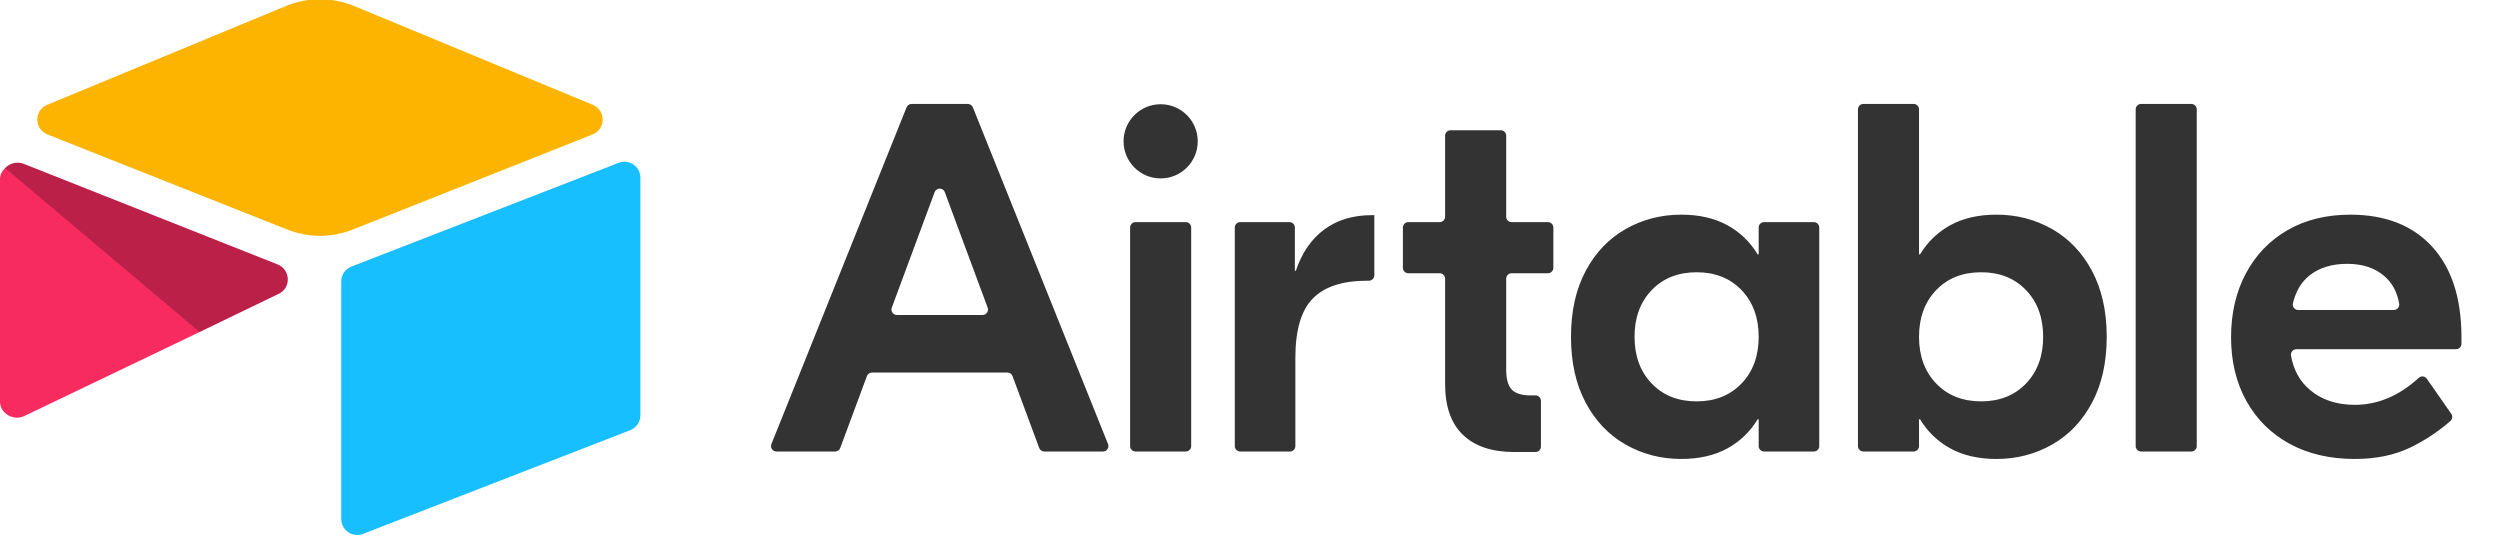
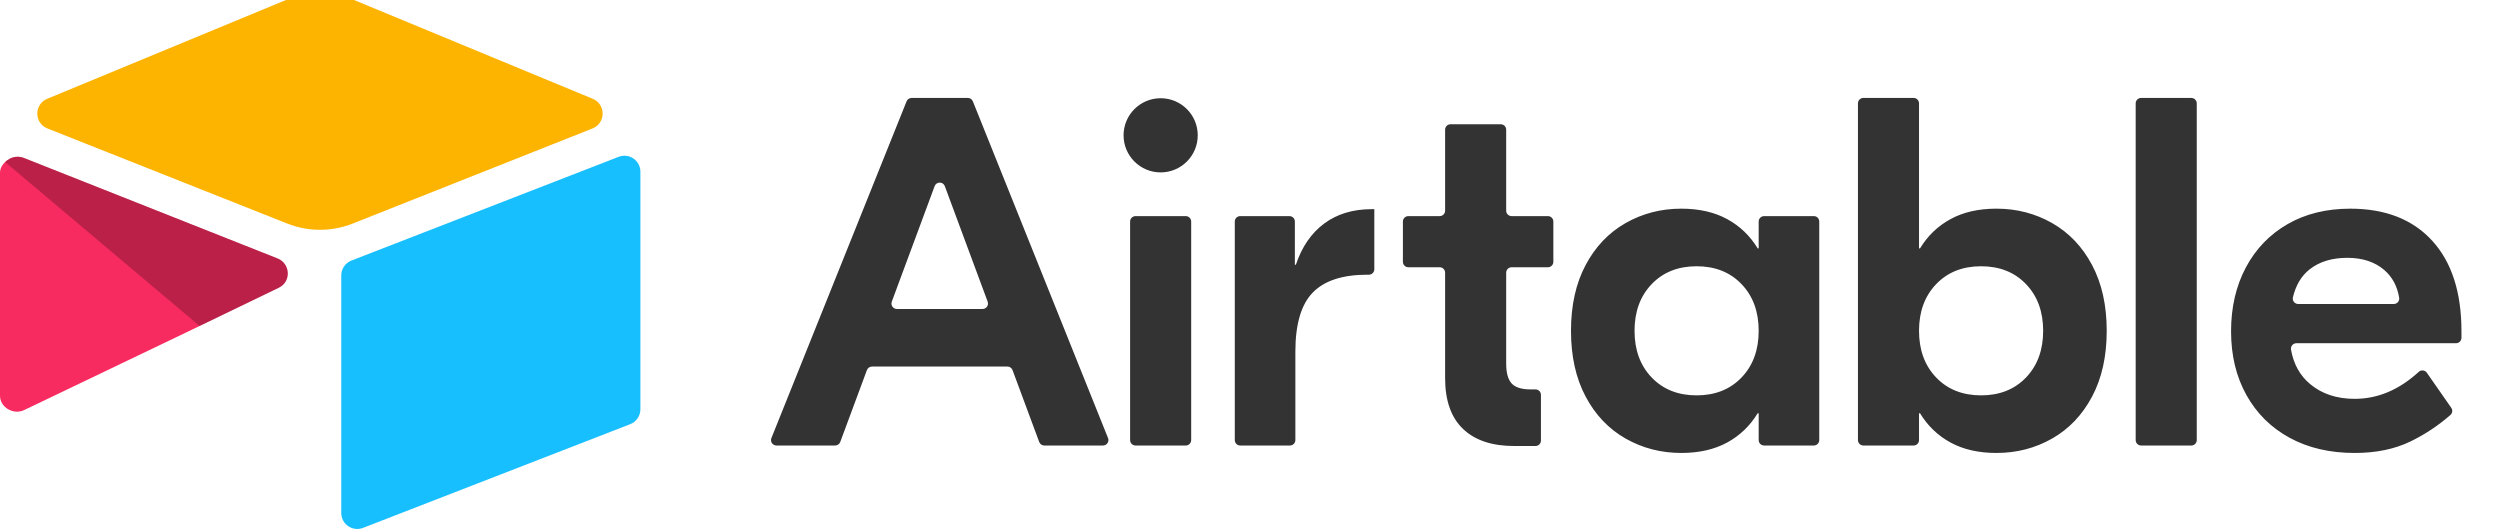
- <svg xmlns="http://www.w3.org/2000/svg" width="2500" height="544" viewBox="0 1.866 690.647 146.969" shape-rendering="geometricPrecision">
+ <svg xmlns="http://www.w3.org/2000/svg" viewBox="0 1.866 690.647 146.969" shape-rendering="geometricPrecision">
  <path fill="#333" d="M272.85 85.198L261.013 53.29c-.483-1.305-2.329-1.305-2.813 0L246.365 85.2a1.5 1.5 0 0 0 1.407 2.021h23.671a1.5 1.5 0 0 0 1.406-2.022m5.469 17.934h-37.42a1.5 1.5 0 0 0-1.406.978l-7.367 19.854a1.5 1.5 0 0 1-1.406.978H214.5a1.5 1.5 0 0 1-1.392-2.058l37.341-93.022a1.5 1.5 0 0 1 1.393-.94h15.53c.612 0 1.163.372 1.392.94l37.34 93.021a1.5 1.5 0 0 1-1.392 2.06h-16.216a1.5 1.5 0 0 1-1.406-.979l-7.368-19.854a1.5 1.5 0 0 0-1.406-.978m35.387-41.564h13.872a1.5 1.5 0 0 1 1.5 1.5v60.374a1.5 1.5 0 0 1-1.5 1.5h-13.872a1.5 1.5 0 0 1-1.5-1.5V63.068a1.5 1.5 0 0 1 1.5-1.5m65.964 14.687a1.5 1.5 0 0 1-1.5 1.5h-.42c-6.859 0-11.89 1.646-15.09 4.938-3.202 3.292-4.8 8.734-4.8 16.324v24.426a1.5 1.5 0 0 1-1.5 1.5h-13.736a1.5 1.5 0 0 1-1.5-1.5V63.068a1.5 1.5 0 0 1 1.5-1.5h13.598a1.5 1.5 0 0 1 1.5 1.5V75.01h.275c1.646-4.938 4.252-8.731 7.82-11.385 3.565-2.651 7.955-3.978 13.167-3.978h.686v16.607zm37.93-.558a1.5 1.5 0 0 0-1.5 1.5v25.112c0 2.561.5 4.39 1.508 5.487 1.005 1.097 2.743 1.646 5.212 1.646h1.381a1.5 1.5 0 0 1 1.5 1.5v12.637a1.5 1.5 0 0 1-1.5 1.5h-5.908c-6.127 0-10.836-1.577-14.128-4.732-3.293-3.155-4.939-7.84-4.939-14.06v-29.09a1.5 1.5 0 0 0-1.5-1.5h-8.659a1.5 1.5 0 0 1-1.5-1.5V63.068a1.5 1.5 0 0 1 1.5-1.5h8.66a1.5 1.5 0 0 0 1.5-1.5V37.691a1.5 1.5 0 0 1 1.5-1.5h13.872a1.5 1.5 0 0 1 1.5 1.5v22.377a1.5 1.5 0 0 0 1.5 1.5h10.031a1.5 1.5 0 0 1 1.5 1.5v11.13a1.5 1.5 0 0 1-1.5 1.5h-10.03zm63.521 30.453c3.155-3.292 4.732-7.59 4.732-12.895 0-5.302-1.577-9.602-4.732-12.894-3.155-3.292-7.294-4.938-12.415-4.938-5.122 0-9.258 1.646-12.414 4.938-3.154 3.292-4.732 7.592-4.732 12.894 0 5.305 1.578 9.603 4.732 12.895 3.156 3.292 7.292 4.938 12.414 4.938 5.121 0 9.26-1.646 12.415-4.938m-32.03 16.872c-4.664-2.651-8.346-6.516-11.042-11.591-2.699-5.075-4.047-11.133-4.047-18.176 0-7.04 1.348-13.1 4.047-18.175 2.696-5.075 6.378-8.937 11.042-11.591 4.664-2.652 9.784-3.978 15.363-3.978 4.938 0 9.167.96 12.69 2.88 3.518 1.92 6.33 4.619 8.435 8.094h.274v-7.417a1.5 1.5 0 0 1 1.5-1.5h13.735a1.5 1.5 0 0 1 1.5 1.5v60.374a1.5 1.5 0 0 1-1.5 1.5H487.35a1.5 1.5 0 0 1-1.5-1.5v-7.416h-.274c-2.105 3.477-4.917 6.173-8.436 8.093-3.522 1.92-7.75 2.88-12.689 2.88-5.579 0-10.699-1.326-15.363-3.977m110.62-16.872c3.155-3.292 4.732-7.59 4.732-12.895 0-5.302-1.577-9.602-4.732-12.894-3.154-3.292-7.293-4.938-12.414-4.938-5.122 0-9.259 1.646-12.414 4.938-3.154 3.292-4.733 7.592-4.733 12.894 0 5.305 1.579 9.603 4.733 12.895 3.155 3.292 7.292 4.938 12.414 4.938 5.121 0 9.26-1.646 12.414-4.938m-20.85 17.969c-3.521-1.92-6.334-4.616-8.436-8.093h-.275v7.416a1.5 1.5 0 0 1-1.5 1.5h-13.872a1.5 1.5 0 0 1-1.5-1.5V30.42a1.5 1.5 0 0 1 1.5-1.5h13.872a1.5 1.5 0 0 1 1.5 1.5v40.064h.275c2.102-3.475 4.915-6.173 8.436-8.093 3.52-1.921 7.75-2.881 12.689-2.881 5.577 0 10.699 1.326 15.363 3.978 4.664 2.654 8.344 6.516 11.042 11.59C580.649 80.156 582 86.216 582 93.256c0 7.043-1.351 13.1-4.047 18.176-2.698 5.075-6.378 8.94-11.042 11.59-4.664 2.652-9.786 3.979-15.363 3.979-4.939 0-9.169-.96-12.689-2.881m66.513.823H591.5a1.5 1.5 0 0 1-1.5-1.5v-93.02a1.5 1.5 0 0 1 1.5-1.5h13.872a1.5 1.5 0 0 1 1.5 1.5v93.02a1.5 1.5 0 0 1-1.5 1.5m32.722-48.696c-2.3 1.794-3.853 4.384-4.657 7.772-.221.934.508 1.83 1.468 1.83h26.4c.916 0 1.636-.82 1.488-1.724-.528-3.205-1.902-5.76-4.123-7.672-2.606-2.24-6.014-3.36-10.22-3.36-4.207 0-7.66 1.051-10.356 3.154m33.813-7.888c5.395 5.9 8.093 14.245 8.093 25.034v1.792a1.5 1.5 0 0 1-1.5 1.5h-44.104a1.51 1.51 0 0 0-1.485 1.766c.705 4.008 2.478 7.192 5.32 9.551 3.245 2.7 7.339 4.047 12.277 4.047 6.375 0 12.276-2.488 17.702-7.465.663-.608 1.714-.479 2.228.26l6.744 9.68a1.5 1.5 0 0 1-.23 1.982 49.67 49.67 0 0 1-10.944 7.271c-4.39 2.148-9.557 3.224-15.5 3.224-6.858 0-12.85-1.396-17.97-4.184-5.123-2.788-9.1-6.72-11.933-11.797-2.836-5.075-4.253-10.95-4.253-17.627 0-6.674 1.372-12.572 4.115-17.695 2.743-5.12 6.584-9.098 11.523-11.934 4.938-2.833 10.699-4.252 17.284-4.252 9.69 0 17.236 2.95 22.633 8.847m-341.02-29.11c0 5.658-4.587 10.245-10.246 10.245-5.66 0-10.247-4.587-10.247-10.246 0-5.659 4.588-10.246 10.247-10.246s10.246 4.587 10.246 10.246" />
  <path fill="#FCB400" d="M79 1.867L13.04 29.16c-3.668 1.518-3.63 6.729.061 8.192l66.235 26.266a24.575 24.575 0 0 0 18.12 0l66.236-26.267c3.69-1.462 3.73-6.672.06-8.19L97.794 1.866a24.578 24.578 0 0 0-18.795 0" />
  <path fill="#18BFFF" d="M94.273 77.96v65.617c0 3.12 3.147 5.258 6.048 4.108l73.806-28.648a4.418 4.418 0 0 0 2.79-4.108V49.313c0-3.121-3.147-5.258-6.048-4.108L97.063 73.853a4.42 4.42 0 0 0-2.79 4.108" />
  <path fill="#F82B60" d="M77.038 81.346L55.134 91.922l-2.224 1.075-46.238 22.155C3.742 116.566 0 114.43 0 111.174V49.588c0-1.178.604-2.195 1.414-2.96a5.024 5.024 0 0 1 1.12-.84c1.104-.663 2.68-.84 4.02-.31L76.67 73.26c3.564 1.414 3.844 6.408.368 8.087" />
  <path fill="rgba(0, 0, 0, 0.25)" d="M77.038 81.346L55.134 91.922 1.414 46.627a5.024 5.024 0 0 1 1.12-.839c1.104-.663 2.68-.84 4.02-.31L76.67 73.26c3.564 1.414 3.844 6.408.368 8.087" />
</svg>
